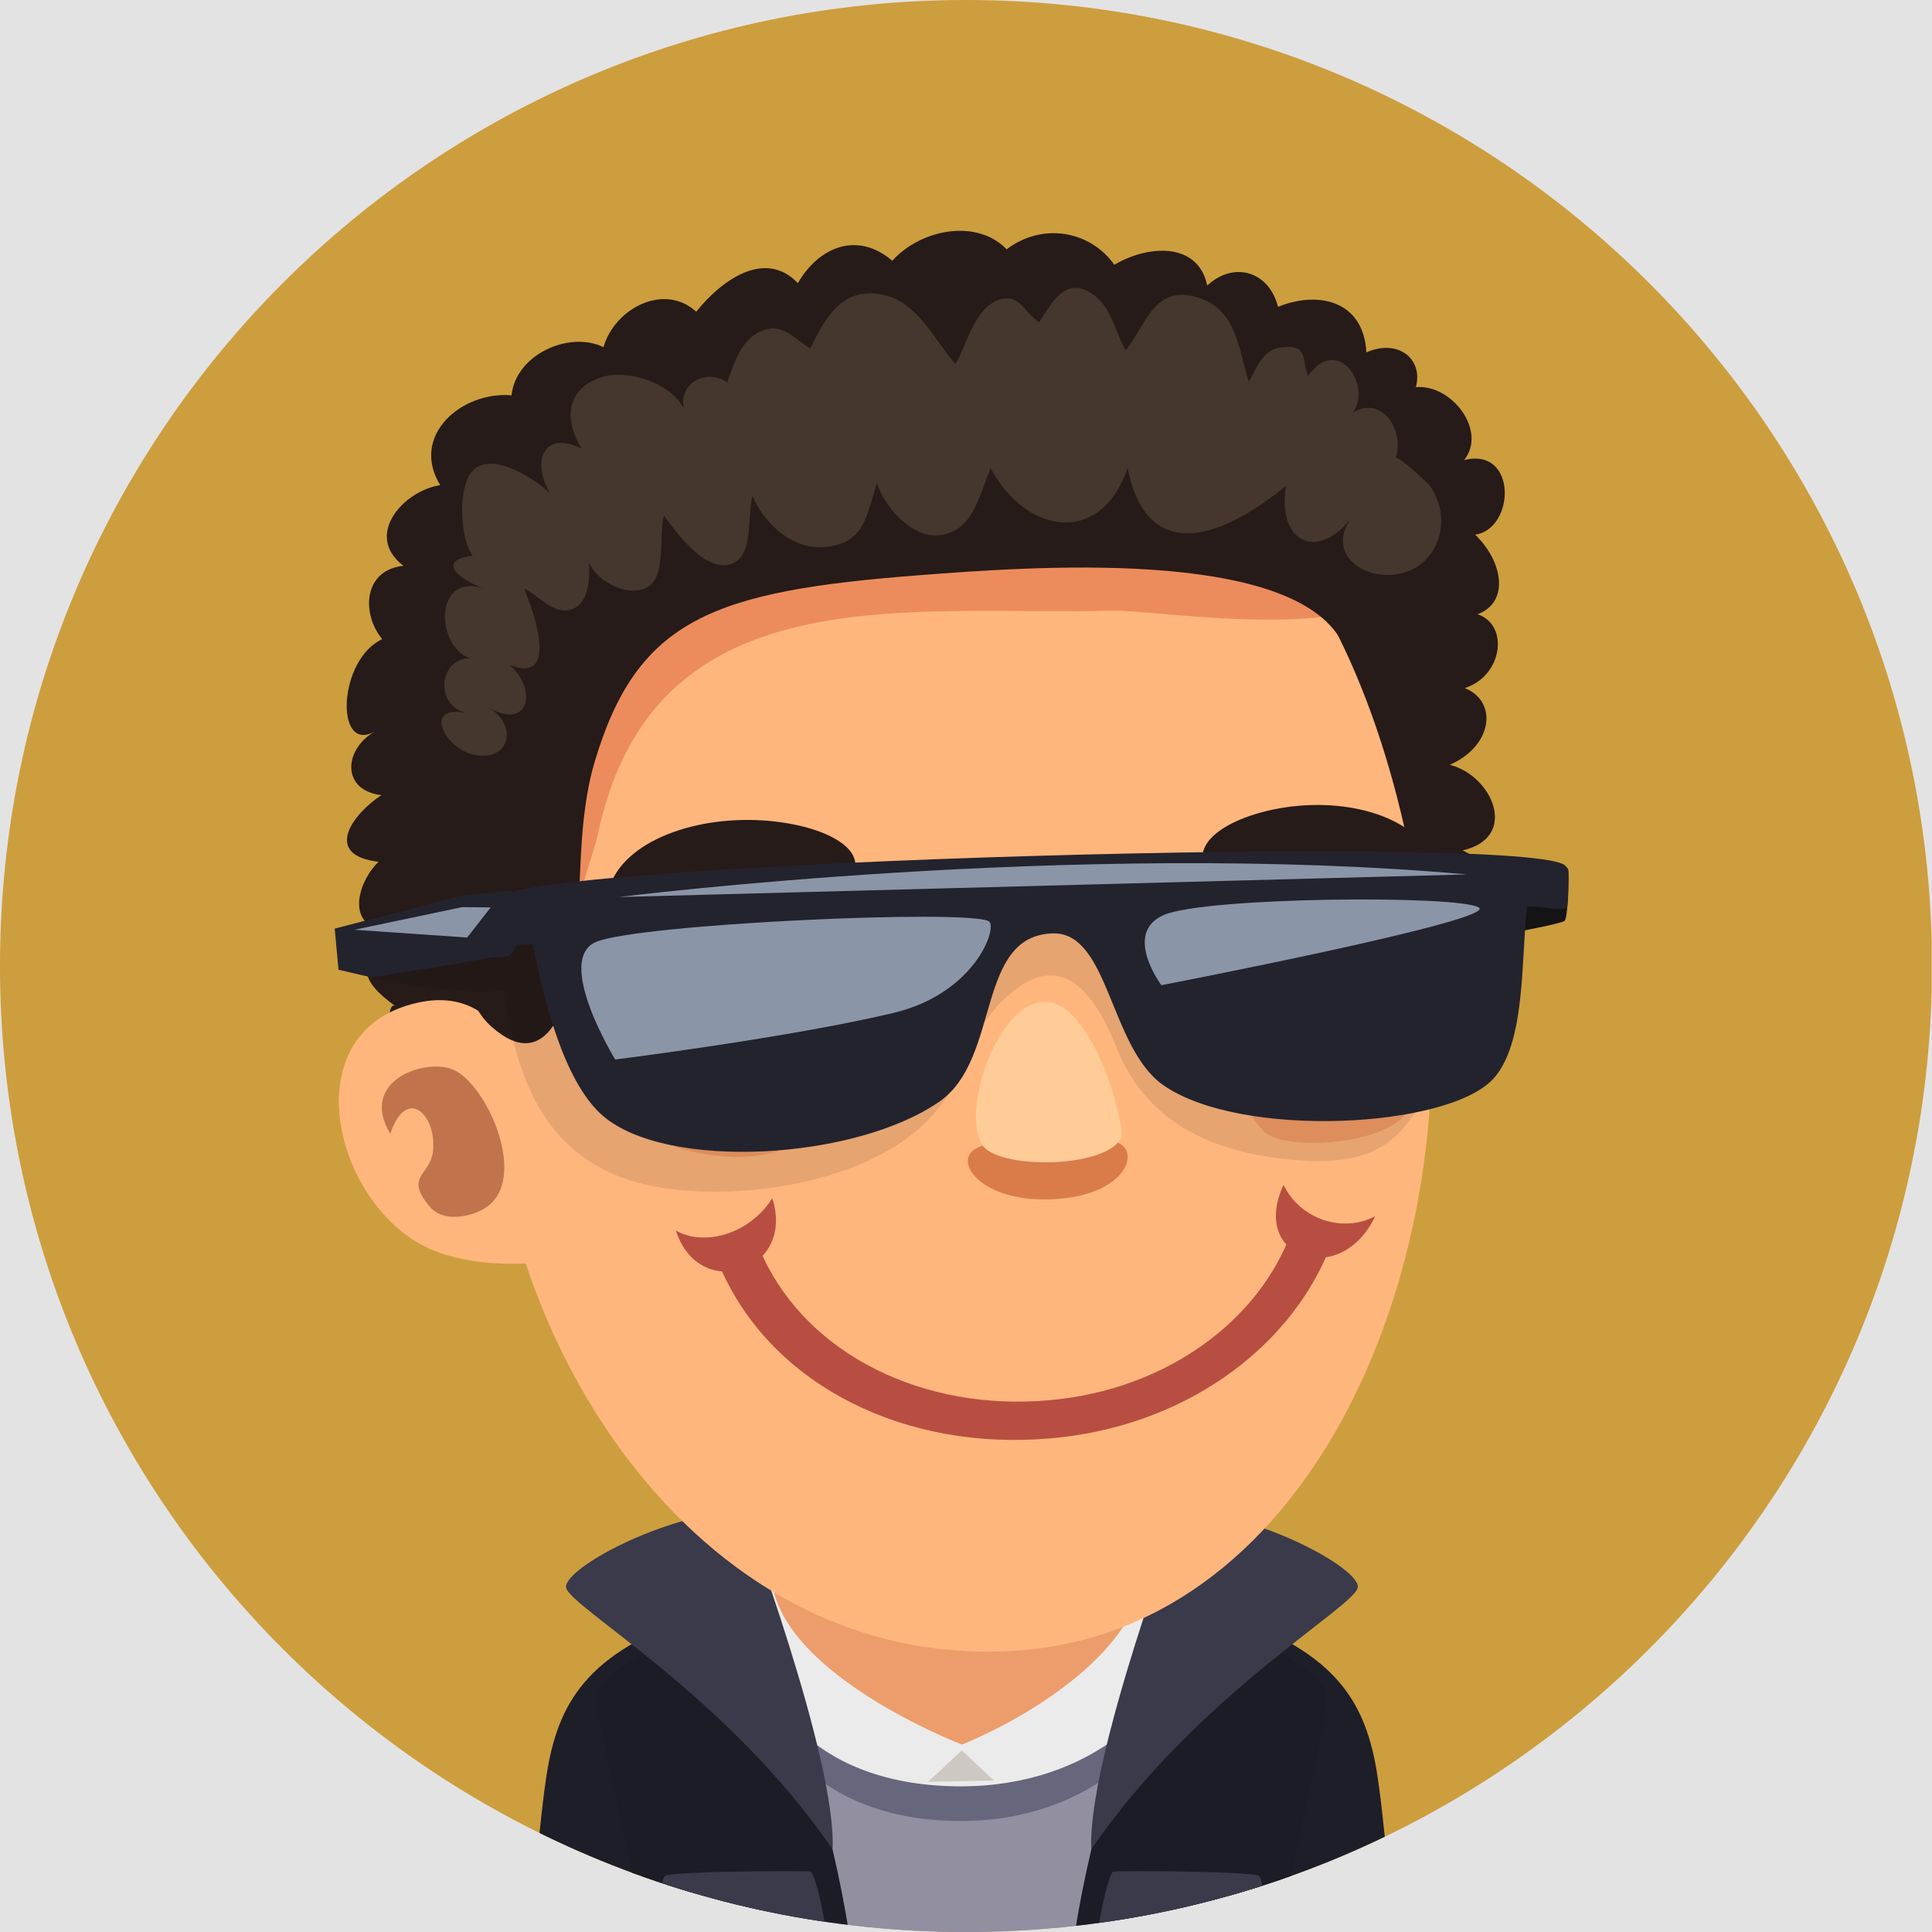
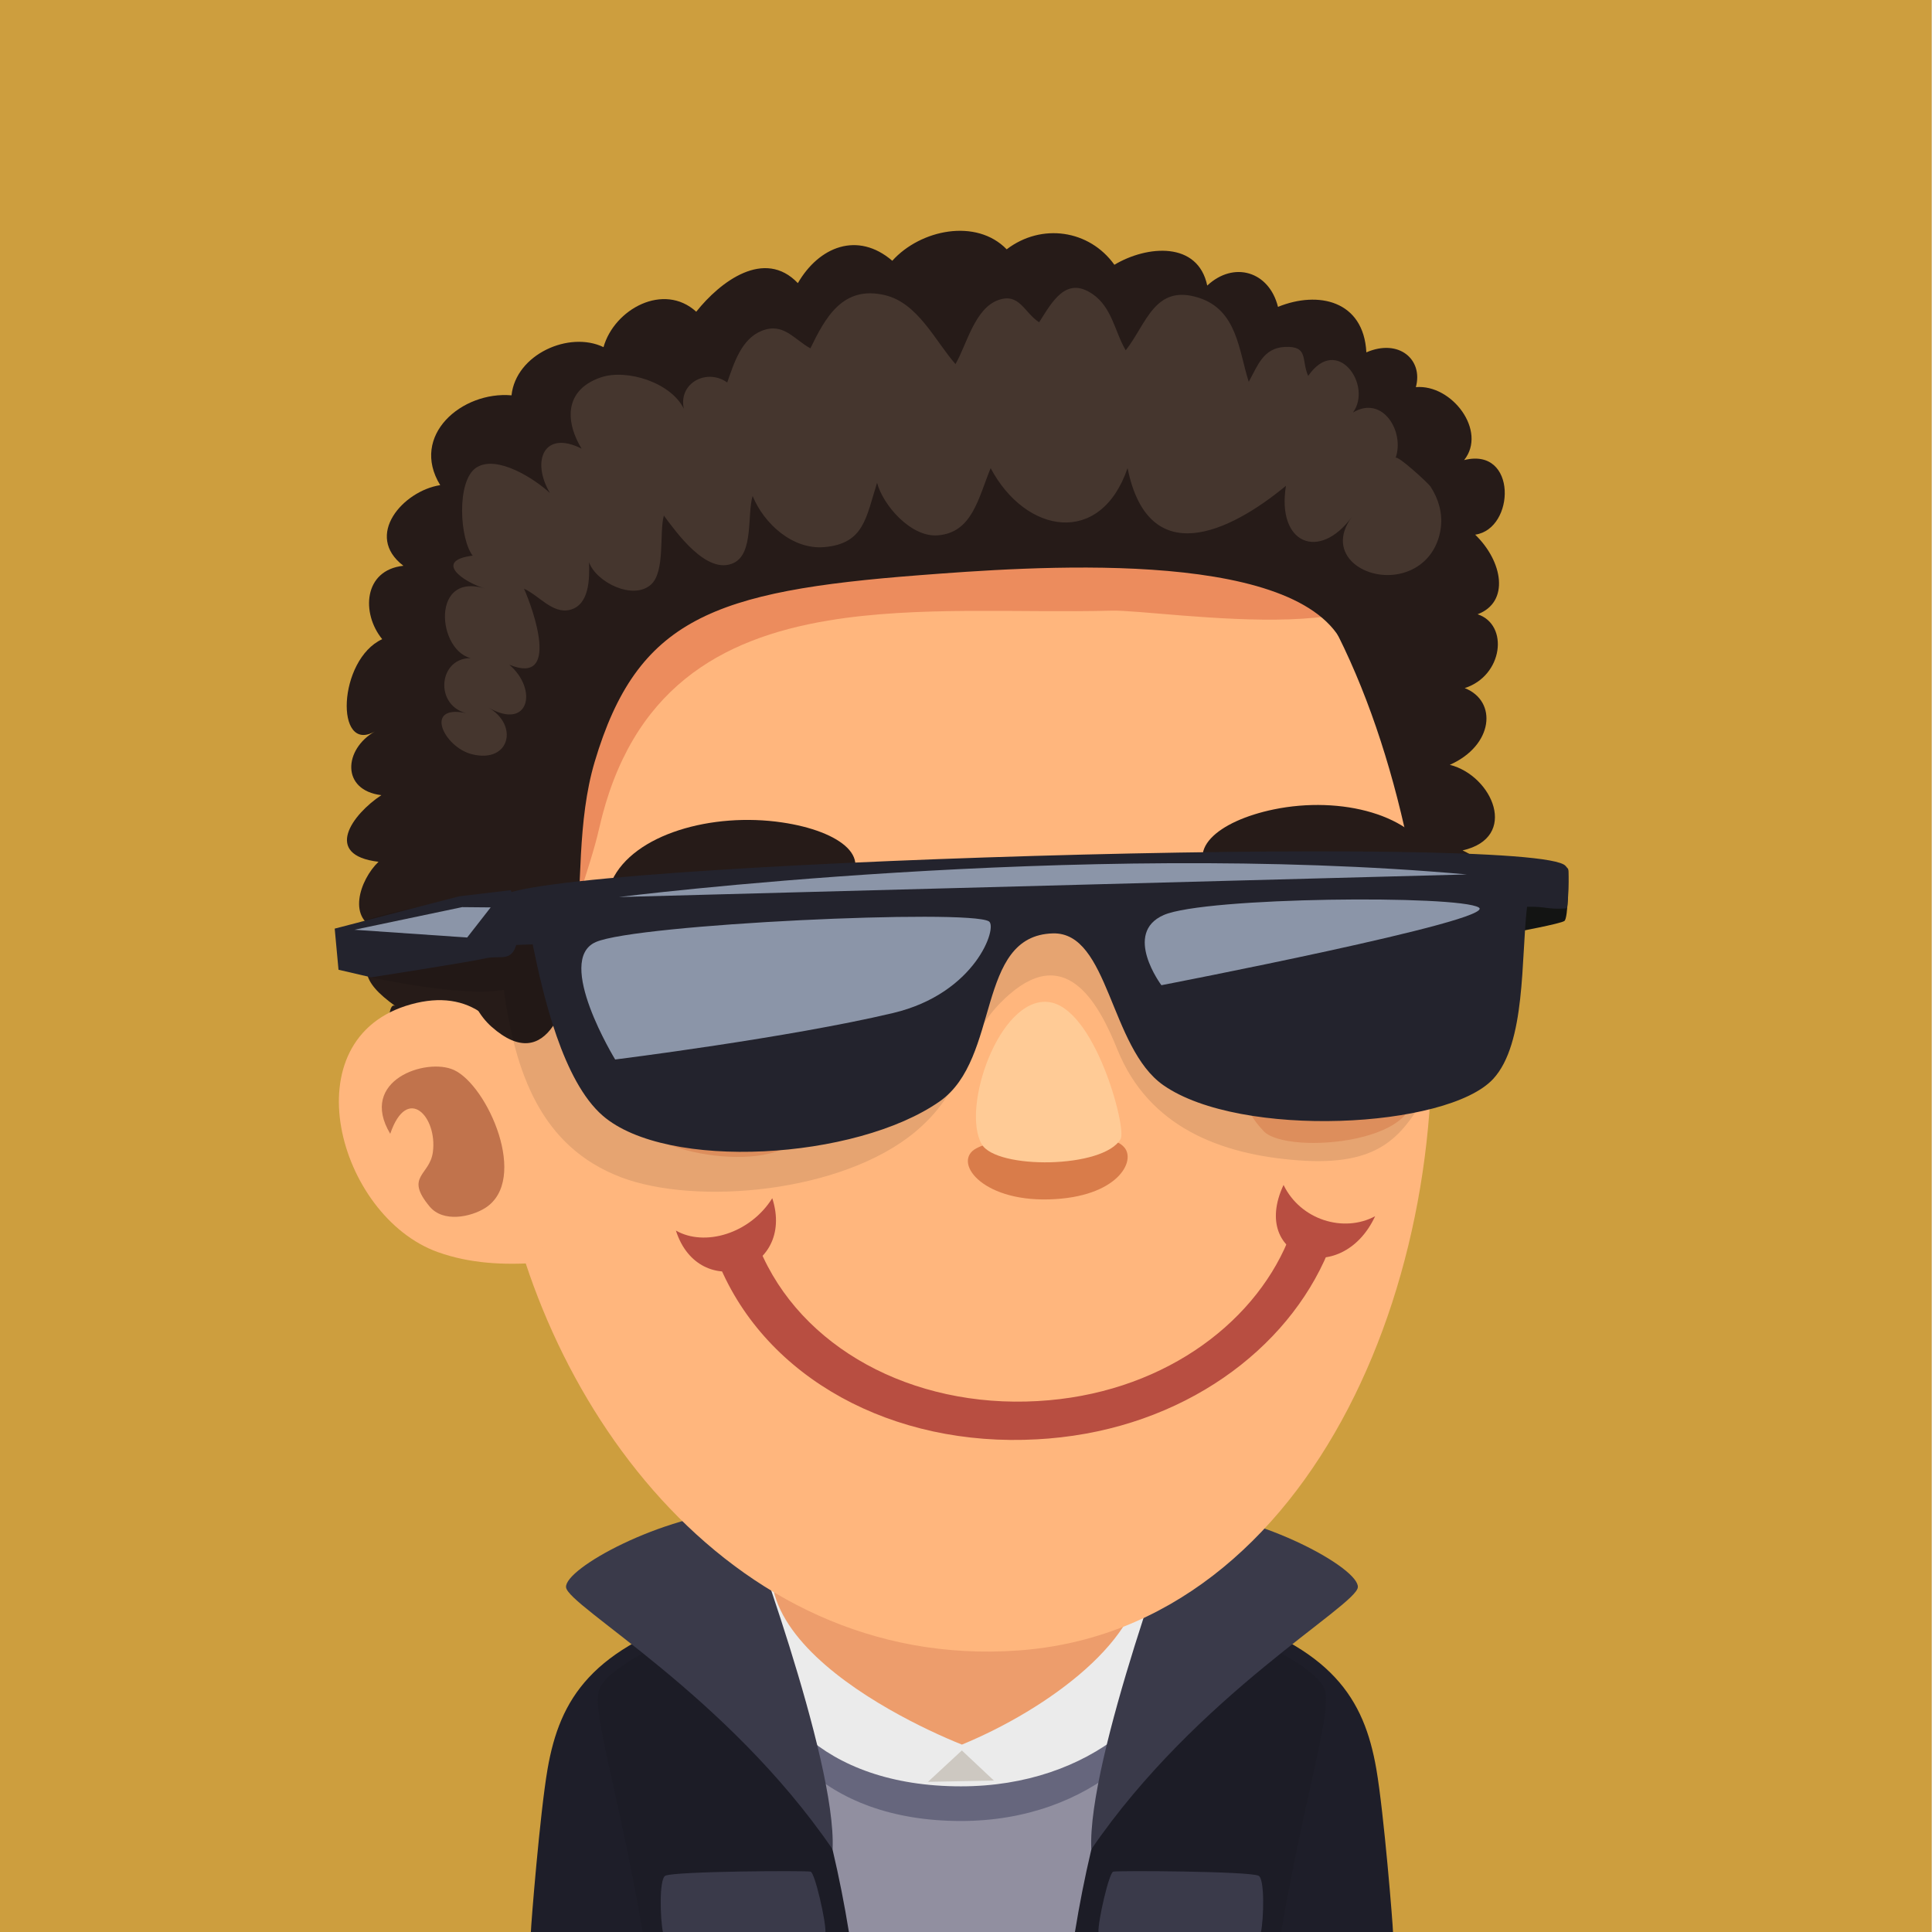
<svg xmlns="http://www.w3.org/2000/svg" width="100%" height="100%" viewBox="0 0 66 66" version="1.1" xml:space="preserve" style="fill-rule:evenodd;clip-rule:evenodd;stroke-linejoin:round;stroke-miterlimit:2;">
  <g transform="matrix(1,0,0,1,-840,-88)">
    <g id="avatars">
      <rect x="0" y="0" width="1000" height="765" style="fill:rgb(227,227,227);" />
      <g transform="matrix(1,0,0,1,-0.223,-0.251)">
-         <clipPath id="_clip1">
-           <circle cx="873.223" cy="121.251" r="33" />
-         </clipPath>
-         <g clip-path="url(#_clip1)">
+         <g>
          <rect x="840.211" y="88.251" width="66" height="66" style="fill:rgb(205,158,62);" />
        </g>
        <g>
-           <clipPath id="_clip2">
-             <circle cx="873.223" cy="121.251" r="33" />
-           </clipPath>
-           <g clip-path="url(#_clip2)">
+           <g>
            <g>
              <path d="M880.945,143.678C875.977,141.011 868.735,141.93 865.433,144.077C862.04,146.283 861.744,149.562 862.316,154.252L883.838,154.251C884.491,149.386 884.271,145.463 880.945,143.678Z" style="fill:rgb(145,143,160);fill-rule:nonzero;" />
              <path d="M873.05,150.459C881.954,150.459 884.86,138.786 872.626,138.786C863.831,138.786 863.522,150.459 873.05,150.459Z" style="fill:rgb(102,102,125);fill-rule:nonzero;" />
              <path d="M873.05,149.275C881.954,149.275 884.86,138.154 872.626,138.154C863.831,138.154 863.522,149.275 873.05,149.275Z" style="fill:rgb(235,235,235);fill-rule:nonzero;" />
              <path d="M873.084,147.849C870.706,146.901 862.86,143.035 868.672,138.717C870.343,137.474 873.602,137.275 875.598,137.681C877.68,138.102 879.062,139.93 879.206,141.81C879.386,144.192 876.011,146.642 873.084,147.849Z" style="fill:rgb(237,157,108);fill-rule:nonzero;" />
              <path d="M873.081,148.049L874.177,149.078L871.924,149.121L873.081,148.049Z" style="fill:rgb(160,149,131);fill-opacity:0.4;fill-rule:nonzero;" />
              <g>
                <g>
                  <g>
                    <path d="M858.359,154.251C858.359,154.048 858.667,150.196 858.928,148.686C859.347,146.267 860.44,144.539 864.445,143.32L866.461,147.204C864.186,148.178 863.876,154.251 863.876,154.251L858.359,154.251Z" style="fill:rgb(30,30,41);fill-rule:nonzero;" />
                  </g>
                </g>
                <g>
                  <path d="M865.51,143.23C865.51,143.23 861.119,144.854 860.701,145.944C860.414,146.69 861.349,149.418 862.178,154.251L869.223,154.251C868.622,150.549 867.503,146.718 865.51,143.23Z" style="fill:rgb(28,28,38);fill-rule:nonzero;" />
                </g>
                <path d="M865.598,139.835C862.809,140.014 859.504,141.834 859.56,142.474C859.618,143.115 865.054,146.145 868.665,151.426C868.813,148.367 865.598,139.835 865.598,139.835Z" style="fill:rgb(58,58,74);fill-rule:nonzero;" />
                <g>
                  <path d="M867.915,152.189C867.76,152.15 863.304,152.172 862.954,152.328C862.733,152.427 862.778,153.819 862.869,154.251L868.421,154.251C868.441,153.896 868.061,152.225 867.915,152.189Z" style="fill:rgb(58,58,74);fill-rule:nonzero;" />
                </g>
              </g>
              <g>
                <g>
                  <g>
                    <path d="M887.81,154.251C887.81,154.048 887.502,150.196 887.241,148.686C886.822,146.267 885.729,144.539 881.723,143.32L879.708,147.204C881.984,148.178 882.293,154.251 882.293,154.251L887.81,154.251Z" style="fill:rgb(30,30,41);fill-rule:nonzero;" />
                  </g>
                </g>
                <g>
                  <path d="M880.659,143.23C880.659,143.23 885.05,144.854 885.468,145.944C885.755,146.69 884.819,149.418 883.99,154.251L876.945,154.251C877.547,150.549 878.666,146.718 880.659,143.23Z" style="fill:rgb(28,28,38);fill-rule:nonzero;" />
                </g>
                <path d="M880.571,139.835C883.36,140.014 886.665,141.834 886.609,142.474C886.551,143.115 881.115,146.145 877.504,151.426C877.355,148.367 880.571,139.835 880.571,139.835Z" style="fill:rgb(58,58,74);fill-rule:nonzero;" />
                <g>
                  <path d="M878.254,152.189C878.409,152.15 882.865,152.172 883.215,152.328C883.436,152.427 883.391,153.819 883.3,154.251L877.748,154.251C877.727,153.896 878.107,152.225 878.254,152.189Z" style="fill:rgb(58,58,74);fill-rule:nonzero;" />
                </g>
              </g>
            </g>
            <g>
              <path d="M889.646,121.148C890.566,120.999 890.643,119.565 889.944,119.117C891.087,118.699 891.493,117.912 890.186,117.302C892.124,116.865 891.216,114.75 889.751,114.378C891.241,113.72 891.388,112.202 890.26,111.757C891.566,111.34 891.781,109.595 890.7,109.235C891.806,108.818 891.561,107.427 890.617,106.516C891.986,106.322 892.063,103.511 890.24,103.968C891.033,102.977 889.826,101.371 888.591,101.476C888.848,100.534 888.01,99.807 886.9,100.288C886.808,98.521 885.261,98.173 883.881,98.734C883.579,97.518 882.372,97.159 881.464,98.006C881.148,96.491 879.415,96.626 878.292,97.296C877.436,96.099 875.802,95.861 874.613,96.768C873.575,95.699 871.667,96.09 870.705,97.159C869.521,96.144 868.202,96.674 867.479,97.923C866.338,96.727 864.828,97.867 864.008,98.9C862.897,97.888 861.207,98.808 860.84,100.11C859.672,99.544 857.847,100.353 857.697,101.756C856.002,101.609 854.221,103.126 855.261,104.824C853.996,105.019 852.647,106.544 854.004,107.579C852.642,107.723 852.557,109.202 853.28,110.086C851.763,110.786 851.657,114.023 853.031,113.237C851.965,113.846 851.869,115.247 853.251,115.415C852.254,116.072 851.245,117.464 853.154,117.691C852.513,118.302 852.033,119.705 853.205,120.022C852.509,121.255 852.505,121.737 853.733,122.624C853.406,122.388 853.477,124.085 853.542,124.236C853.828,124.901 854.556,125.308 855.094,125.732C856.058,126.496 856.727,127.456 857.559,128.386C859.747,130.83 861.311,133.751 863.436,136.19C865.487,138.547 867.838,134.498 869.56,133.513C871.84,132.208 874.615,131.502 877.236,131.892C879.56,132.237 881.196,134.664 883.559,134.717C886.008,134.769 887.063,131.256 887.54,129.449C887.848,128.28 887.927,126.642 888.524,125.71C889.05,124.895 890.281,124.413 889.407,123.065C890.162,123.128 890.563,121.431 889.646,121.148Z" style="fill:rgb(38,27,24);fill-rule:nonzero;" />
              <path d="M857.233,127.336C858.403,135.923 865.027,145.344 875.002,144.634C885.181,143.91 890.246,131.283 888.93,120.723C887.501,109.241 882.064,99.671 870.16,101.991C861.661,103.649 855.673,115.871 857.233,127.336Z" style="fill:rgb(255,182,125);fill-rule:nonzero;" />
              <path d="M868.516,109.45C864.831,110.065 861.769,111.79 860.69,116.554C860.355,118.034 859.674,119.478 859.574,120.999C858.271,118.857 857.675,116.355 857.28,113.906C856.921,111.669 856.566,108.914 857.304,106.724C857.899,104.965 859.85,103.979 861.44,103.26C864.333,101.951 867.704,102.125 870.807,102.179C874.302,102.241 877.764,102.795 881.113,103.798C882.832,104.312 886.582,105.063 887.518,106.813C889.606,110.713 879.878,109.068 878.2,109.112C875.063,109.195 871.576,108.939 868.516,109.45Z" style="fill:rgb(209,79,46);fill-opacity:0.4;fill-rule:nonzero;" />
              <path d="M855.178,131.024C856.272,131.417 857.432,131.47 858.549,131.392C858.57,131.358 858.593,131.324 858.616,131.288C859.115,130.496 858.416,126.054 858.162,125.218C857.519,123.112 856.271,122.006 854.268,122.559C850.095,123.71 851.769,129.802 855.178,131.024Z" style="fill:rgb(255,182,125);fill-rule:nonzero;" />
              <path d="M856.794,129.52C858.313,128.562 856.877,125.33 855.731,124.804C854.793,124.37 852.454,125.15 853.554,126.983C854.133,125.283 855.17,126.397 855.011,127.605C854.906,128.416 854.034,128.427 854.9,129.468C855.368,130.03 856.315,129.821 856.794,129.52Z" style="fill:rgb(102,16,4);fill-opacity:0.4;fill-rule:nonzero;" />
              <path d="M886.066,110.177C886.712,111.389 892.02,107.826 887.233,102.503C885.148,100.186 880.043,99.093 877.091,98.524C874.254,97.975 871.208,97.921 868.348,98.261C863.535,98.835 857.727,101.119 856.205,106.218C855.269,109.351 855.758,112.983 855.997,116.183C856.143,118.123 855.361,121.866 857.018,123.329C858.947,125.033 859.711,122.469 859.895,120.627C860.1,118.558 859.94,116.296 860.537,114.28C861.993,109.383 864.594,108.442 871.641,107.9C875.298,107.62 884.33,106.925 886.066,110.177Z" style="fill:rgb(38,27,24);fill-rule:nonzero;" />
              <path d="M859.72,102.327C859.751,101.813 860.063,101.377 860.749,101.143C861.636,100.842 863.143,101.318 863.583,102.214C863.393,101.32 864.381,100.827 865.066,101.317C865.293,100.672 865.544,99.834 866.24,99.554C866.981,99.256 867.334,99.834 867.907,100.151C868.421,99.093 869.015,97.994 870.455,98.334C871.58,98.601 872.165,99.892 872.864,100.689C873.251,100.017 873.518,98.792 874.325,98.502C875.048,98.242 875.209,98.927 875.721,99.261C876.161,98.575 876.634,97.664 877.552,98.3C878.217,98.761 878.305,99.584 878.679,100.218C879.394,99.312 879.665,97.939 881.178,98.424C882.491,98.846 882.54,100.229 882.882,101.294C883.19,100.739 883.378,100.139 884.114,100.103C884.943,100.065 884.668,100.553 884.913,101.093C885.9,99.659 887.121,101.414 886.443,102.342C887.46,101.734 888.217,103.002 887.898,103.897C887.944,103.769 889.021,104.764 889.089,104.869C889.362,105.286 889.506,105.772 889.445,106.27C889.351,107.029 888.878,107.622 888.147,107.825C886.907,108.171 885.454,107.201 886.404,105.912C885.288,107.428 883.832,106.829 884.153,104.847C882.225,106.44 879.458,107.76 878.742,104.243C877.823,106.932 875.26,106.497 874.065,104.243C873.637,105.29 873.432,106.447 872.259,106.539C871.332,106.612 870.382,105.494 870.185,104.744C869.806,105.935 869.744,106.822 868.384,106.941C867.302,107.036 866.319,106.14 865.934,105.194C865.743,105.824 865.974,107.155 865.288,107.482C864.374,107.916 863.33,106.439 862.901,105.864C862.739,106.45 862.955,107.785 862.458,108.224C861.85,108.764 860.591,108.145 860.344,107.456C860.368,108.03 860.355,108.914 859.697,109.083C859.102,109.236 858.628,108.585 858.124,108.362C858.434,109.055 859.373,111.682 857.621,110.958C858.61,111.804 858.299,113.222 856.908,112.422C857.951,113.021 857.642,114.335 856.35,114.018C855.385,113.781 854.679,112.302 856.146,112.612C854.99,112.316 855.229,110.522 856.514,110.755C856.553,110.756 856.557,110.757 856.521,110.757C855.201,110.791 854.826,107.757 856.784,108.354C856.032,108.126 855.034,107.409 856.361,107.233C856.38,107.233 856.39,107.238 856.387,107.253C855.927,106.709 855.801,104.67 856.499,104.222C857.202,103.773 858.499,104.618 859.009,105.093C858.36,103.987 858.813,102.929 860.091,103.578C859.833,103.152 859.696,102.718 859.72,102.327Z" style="fill:rgb(69,54,46);fill-rule:nonzero;" />
            </g>
            <g>
              <path d="M866.943,116.347C868.924,116.639 870.238,117.587 868.905,118.672C867.658,119.685 864.648,117.813 861.126,118.338C861.865,116.743 864.557,115.993 866.943,116.347Z" style="fill:rgb(38,27,24);fill-rule:nonzero;" />
              <path d="M883.74,115.901C881.842,116.293 880.555,117.322 881.784,118.369C882.933,119.349 885.873,117.294 889.207,117.668C888.564,116.071 886.026,115.43 883.74,115.901Z" style="fill:rgb(38,27,24);fill-rule:nonzero;" />
              <path d="M887.935,124.574C888.092,124.723 888.229,124.907 888.34,125.129C889.414,127.278 884.209,127.745 883.395,126.896C881.871,125.299 883.456,124.427 884.729,124.139C885.701,123.916 887.099,123.782 887.935,124.574Z" style="fill:rgb(245,157,102);fill-rule:nonzero;" />
              <path d="M867.333,125.523C867.459,125.699 867.559,125.9 867.624,126.136C868.263,128.401 863.412,127.99 862.228,126.858C860.585,125.287 862.966,124.412 864.27,124.414C865.269,124.417 866.669,124.592 867.333,125.523Z" style="fill:rgb(245,157,102);fill-rule:nonzero;" />
              <path d="M866.195,120.093C863.492,119.27 861.79,122.662 863.634,123.769C864.493,123.591 865.51,123.658 866.312,123.931C868.126,123.267 868.207,120.707 866.195,120.093Z" style="fill:rgb(38,27,24);fill-rule:nonzero;" />
              <path d="M878.618,127.433C878.113,126.889 877.066,127.492 876.083,127.504C875.194,127.517 874.415,127.043 873.583,127.476C872.75,127.906 873.706,129.29 876.06,129.224C878.404,129.159 879.056,127.901 878.618,127.433Z" style="fill:rgb(181,67,25);fill-opacity:0.5;fill-rule:nonzero;" />
              <path d="M876.029,122.48C874.361,122.31 873.05,126.097 873.759,127.337C874.258,128.207 877.931,128.177 878.507,127.158C878.717,126.788 877.621,122.642 876.029,122.48Z" style="fill:rgb(255,203,150);fill-rule:nonzero;" />
              <path d="M865.232,120.686C864.135,120.949 864.97,122.457 866.04,121.909C866.813,121.511 866.208,120.453 865.232,120.686Z" style="fill:rgb(240,222,209);fill-opacity:0.7;fill-rule:nonzero;" />
              <path d="M885.928,119.572C883.084,119.161 881.769,122.778 883.775,123.6C884.626,123.295 885.665,123.207 886.512,123.358C888.271,122.429 888.041,119.88 885.928,119.572Z" style="fill:rgb(38,27,24);fill-rule:nonzero;" />
              <path d="M885.022,120.303C883.94,120.728 884.97,122.099 885.99,121.395C886.726,120.886 885.984,119.927 885.022,120.303Z" style="fill:rgb(240,222,209);fill-opacity:0.7;fill-rule:nonzero;" />
              <g opacity="0.8">
                <path d="M884.071,128.731C882.884,131.261 886.045,132.276 887.2,129.798C886.136,130.373 884.656,129.936 884.071,128.731Z" style="fill:rgb(166,52,50);fill-rule:nonzero;" />
                <path d="M866.605,129.184C867.417,131.703 864.099,132.754 863.313,130.289C864.293,130.851 865.844,130.398 866.605,129.184Z" style="fill:rgb(166,52,50);fill-rule:nonzero;" />
                <g>
                  <path d="M876.04,137.394C880.634,137.016 884.204,134.363 885.594,131.02C885.74,130.674 885.546,130.311 885.166,130.207C884.786,130.103 884.361,130.301 884.218,130.646C883.004,133.562 879.802,135.885 875.666,136.114C871.367,136.359 867.561,134.278 866.161,130.895C866.025,130.565 865.601,130.416 865.219,130.563C864.839,130.708 864.637,131.094 864.777,131.424C866.393,135.329 870.71,137.698 875.652,137.42C875.782,137.412 875.911,137.403 876.04,137.394Z" style="fill:rgb(166,52,50);fill-rule:nonzero;" />
                </g>
              </g>
            </g>
            <g>
              <path d="M892.355,117.81C892.355,117.81 893.791,117.687 893.798,117.995C893.806,118.305 893.796,119.611 893.667,119.711C893.54,119.809 891.979,120.095 891.979,120.095L892.355,117.81Z" style="fill:rgb(19,20,19);fill-rule:nonzero;" />
              <path d="M879.74,117.752C882.346,117.691 889.227,117.045 890.816,118.569C892.32,120.011 889.916,124.054 888.893,125.743C888.077,127.094 887.327,128.092 884.587,127.891C881.906,127.696 879.464,126.744 878.397,124.11C877.803,122.642 876.712,120.488 874.716,122.212C872.939,123.745 873.452,125.277 871.492,126.914C868.996,128.998 864.007,129.446 861.434,128.467C858.679,127.415 857.827,124.87 857.432,122.066C856.056,122.336 852.901,121.64 852.901,121.64L852.456,119.771C856.396,118.273 871.193,117.955 879.74,117.752Z" style="fill-opacity:0.1;fill-rule:nonzero;" />
              <path d="M893.793,117.936C893.764,117.902 893.737,117.867 893.707,117.834C892.787,116.692 858.325,117.707 857.324,118.895C857.294,118.932 857.263,118.967 857.233,119.001C857.209,119.204 857.395,120.571 857.395,120.571C857.395,120.571 857.606,120.532 858.42,120.512C858.775,122.253 859.449,125.182 860.814,126.365C862.995,128.255 869.46,127.883 872.327,125.874C874.418,124.409 873.54,120.21 876.19,120.137C878.11,120.083 878.13,124.046 879.968,125.325C882.605,127.162 889.663,126.802 891.23,125.111C892.357,123.897 892.181,120.984 892.389,119.229C893.088,119.213 893.048,119.33 893.752,119.281C893.803,119.04 893.824,118.137 893.793,117.936Z" style="fill:rgb(35,35,45);fill-rule:nonzero;" />
              <path d="M851.657,119.974L855.911,118.87L857.674,118.66C857.842,119.159 858.023,120.02 857.856,120.545C857.67,121.127 857.291,120.874 856.794,120.992C856.311,121.107 852.903,121.638 852.903,121.638L851.787,121.379L851.657,119.974Z" style="fill:rgb(35,35,45);fill-rule:nonzero;" />
              <path d="M861.365,118.895C861.365,118.895 876.99,116.929 890.332,118.123L861.365,118.895Z" style="fill:rgb(139,149,168);fill-rule:nonzero;" />
              <path d="M879.979,119.509C881.394,118.891 890.043,118.822 890.74,119.252C891.438,119.68 879.898,121.907 879.898,121.907C879.898,121.907 878.566,120.127 879.979,119.509Z" style="fill:rgb(139,149,168);fill-rule:nonzero;" />
              <path d="M860.576,120.433C861.989,119.815 873.305,119.298 874.005,119.726C874.313,119.915 873.557,122.185 870.737,122.856C867.173,123.703 861.238,124.445 861.238,124.445C861.238,124.445 859.162,121.051 860.576,120.433Z" style="fill:rgb(139,149,168);fill-rule:nonzero;" />
              <path d="M856.985,119.249L856.011,119.24L852.33,120.013L856.182,120.278L856.985,119.249Z" style="fill:rgb(139,149,168);fill-rule:nonzero;" />
            </g>
          </g>
        </g>
      </g>
    </g>
  </g>
</svg>
